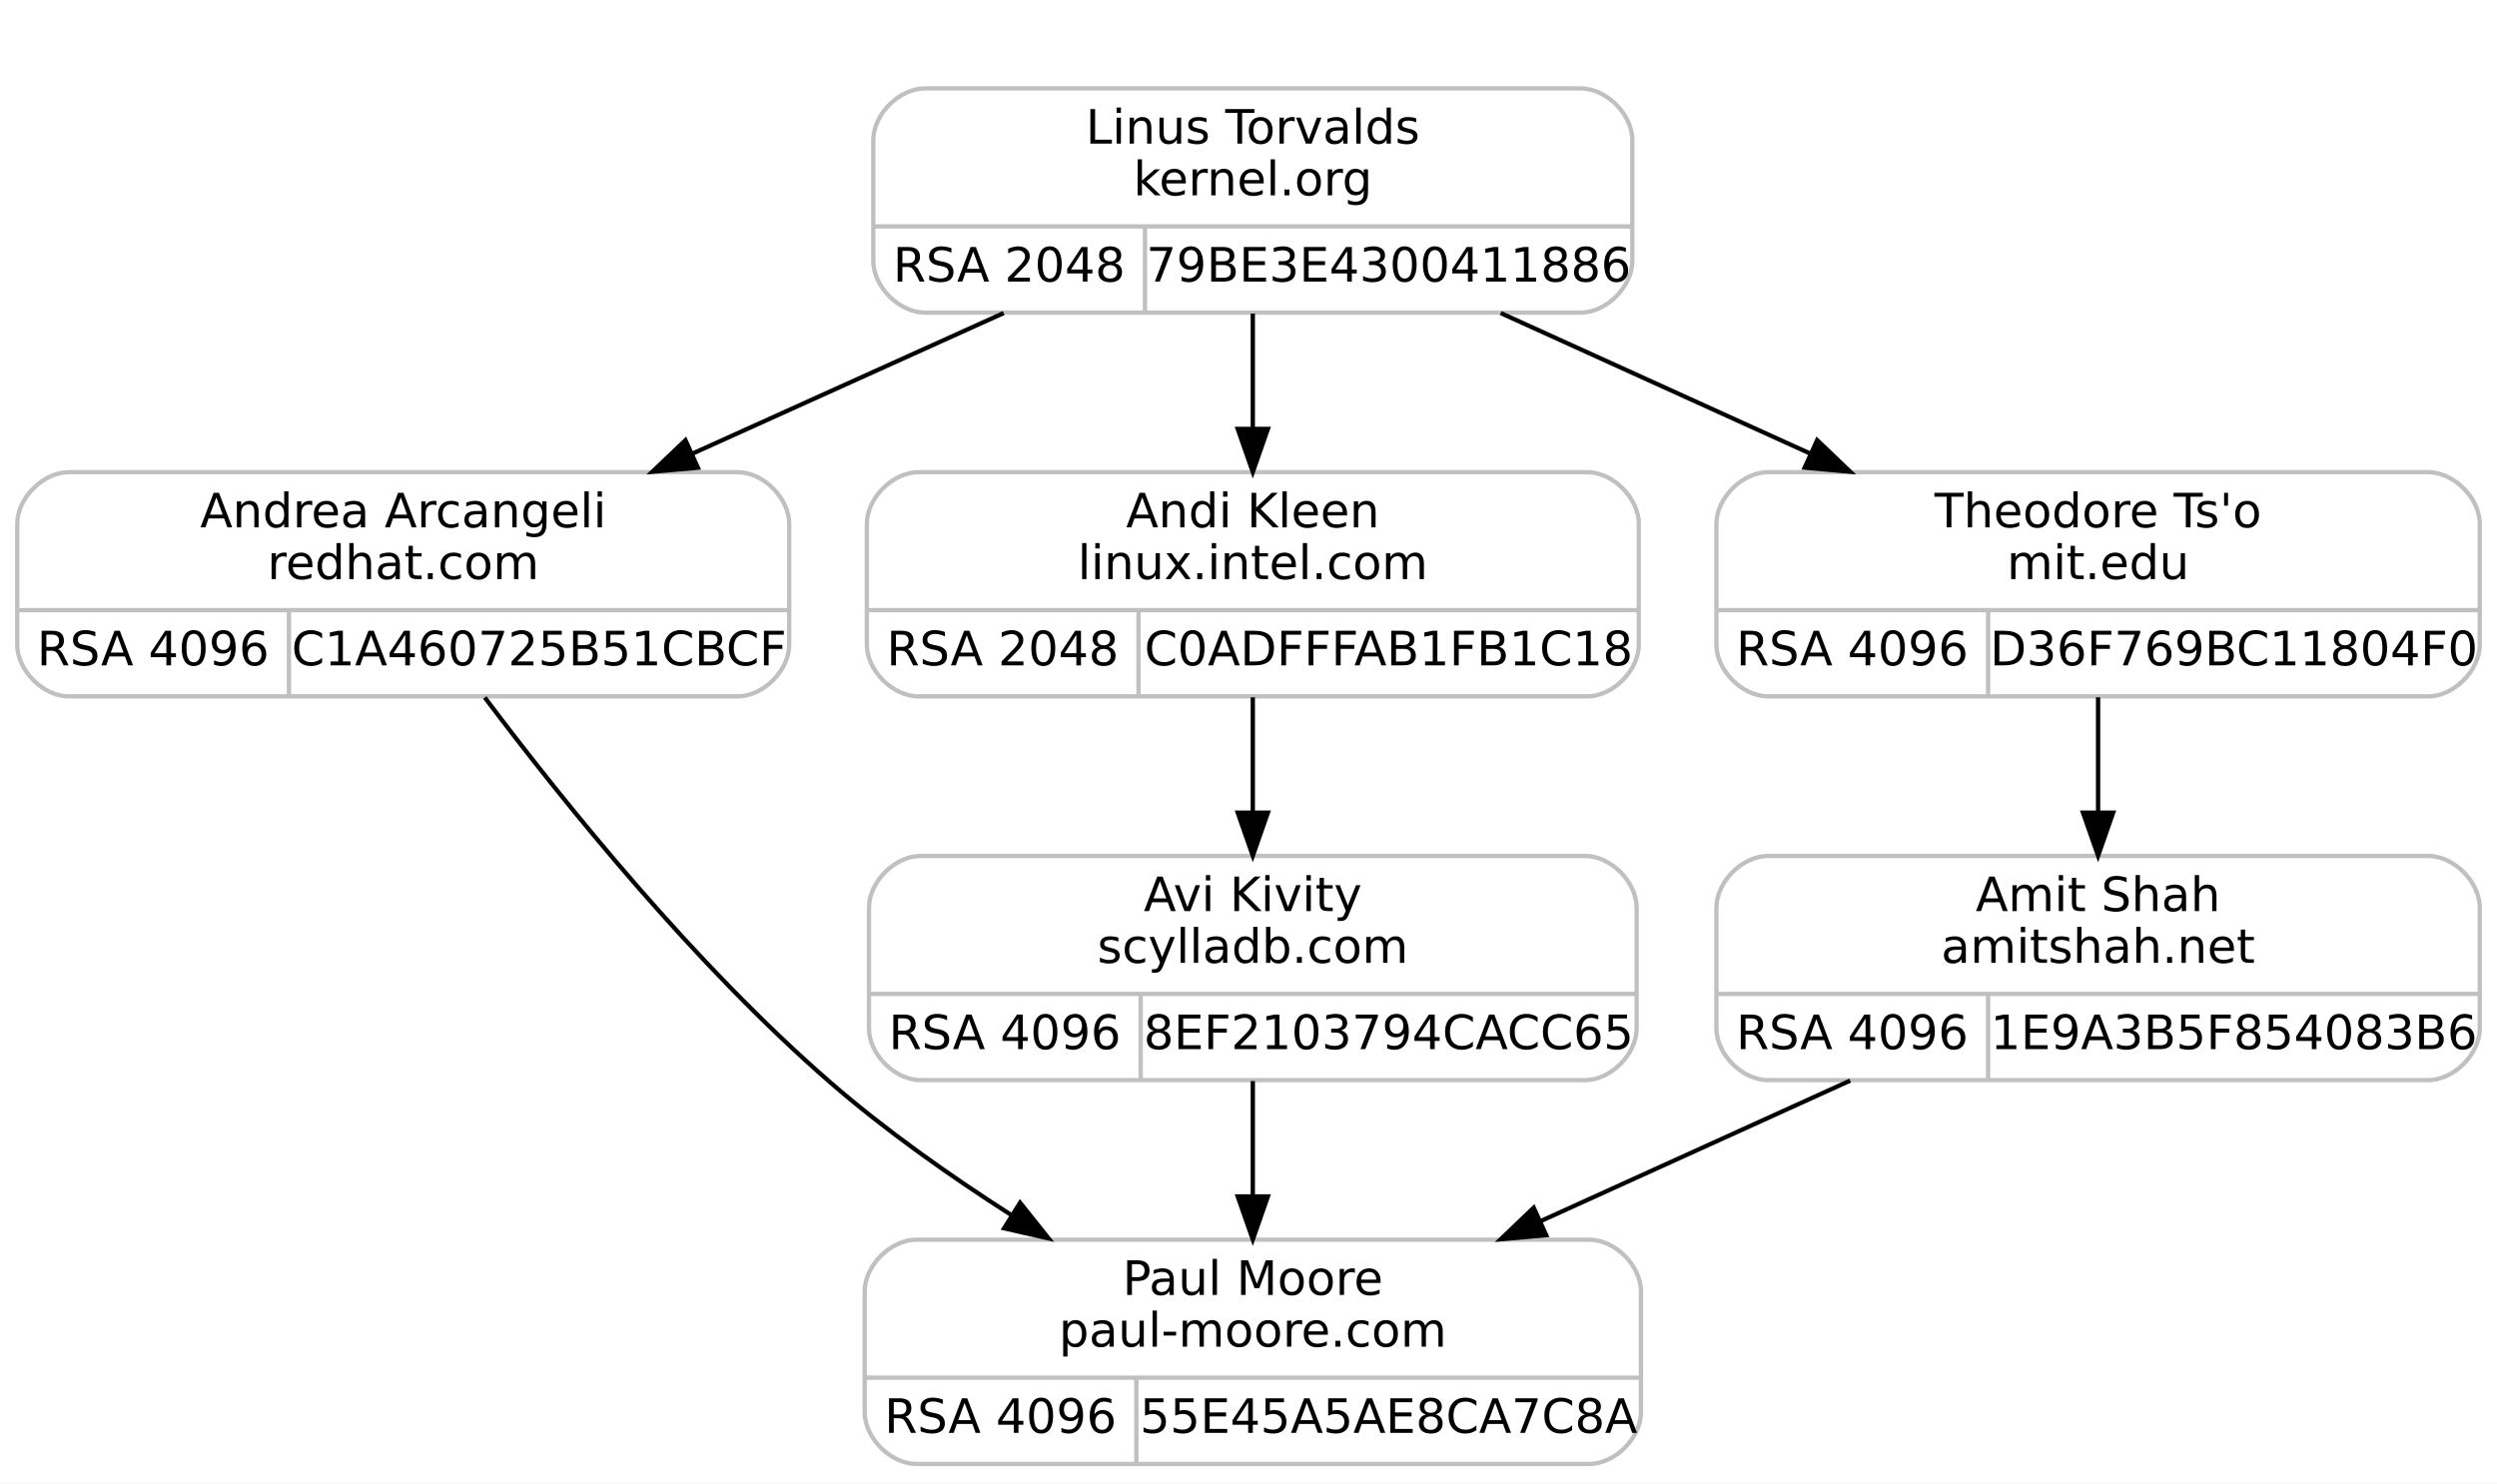
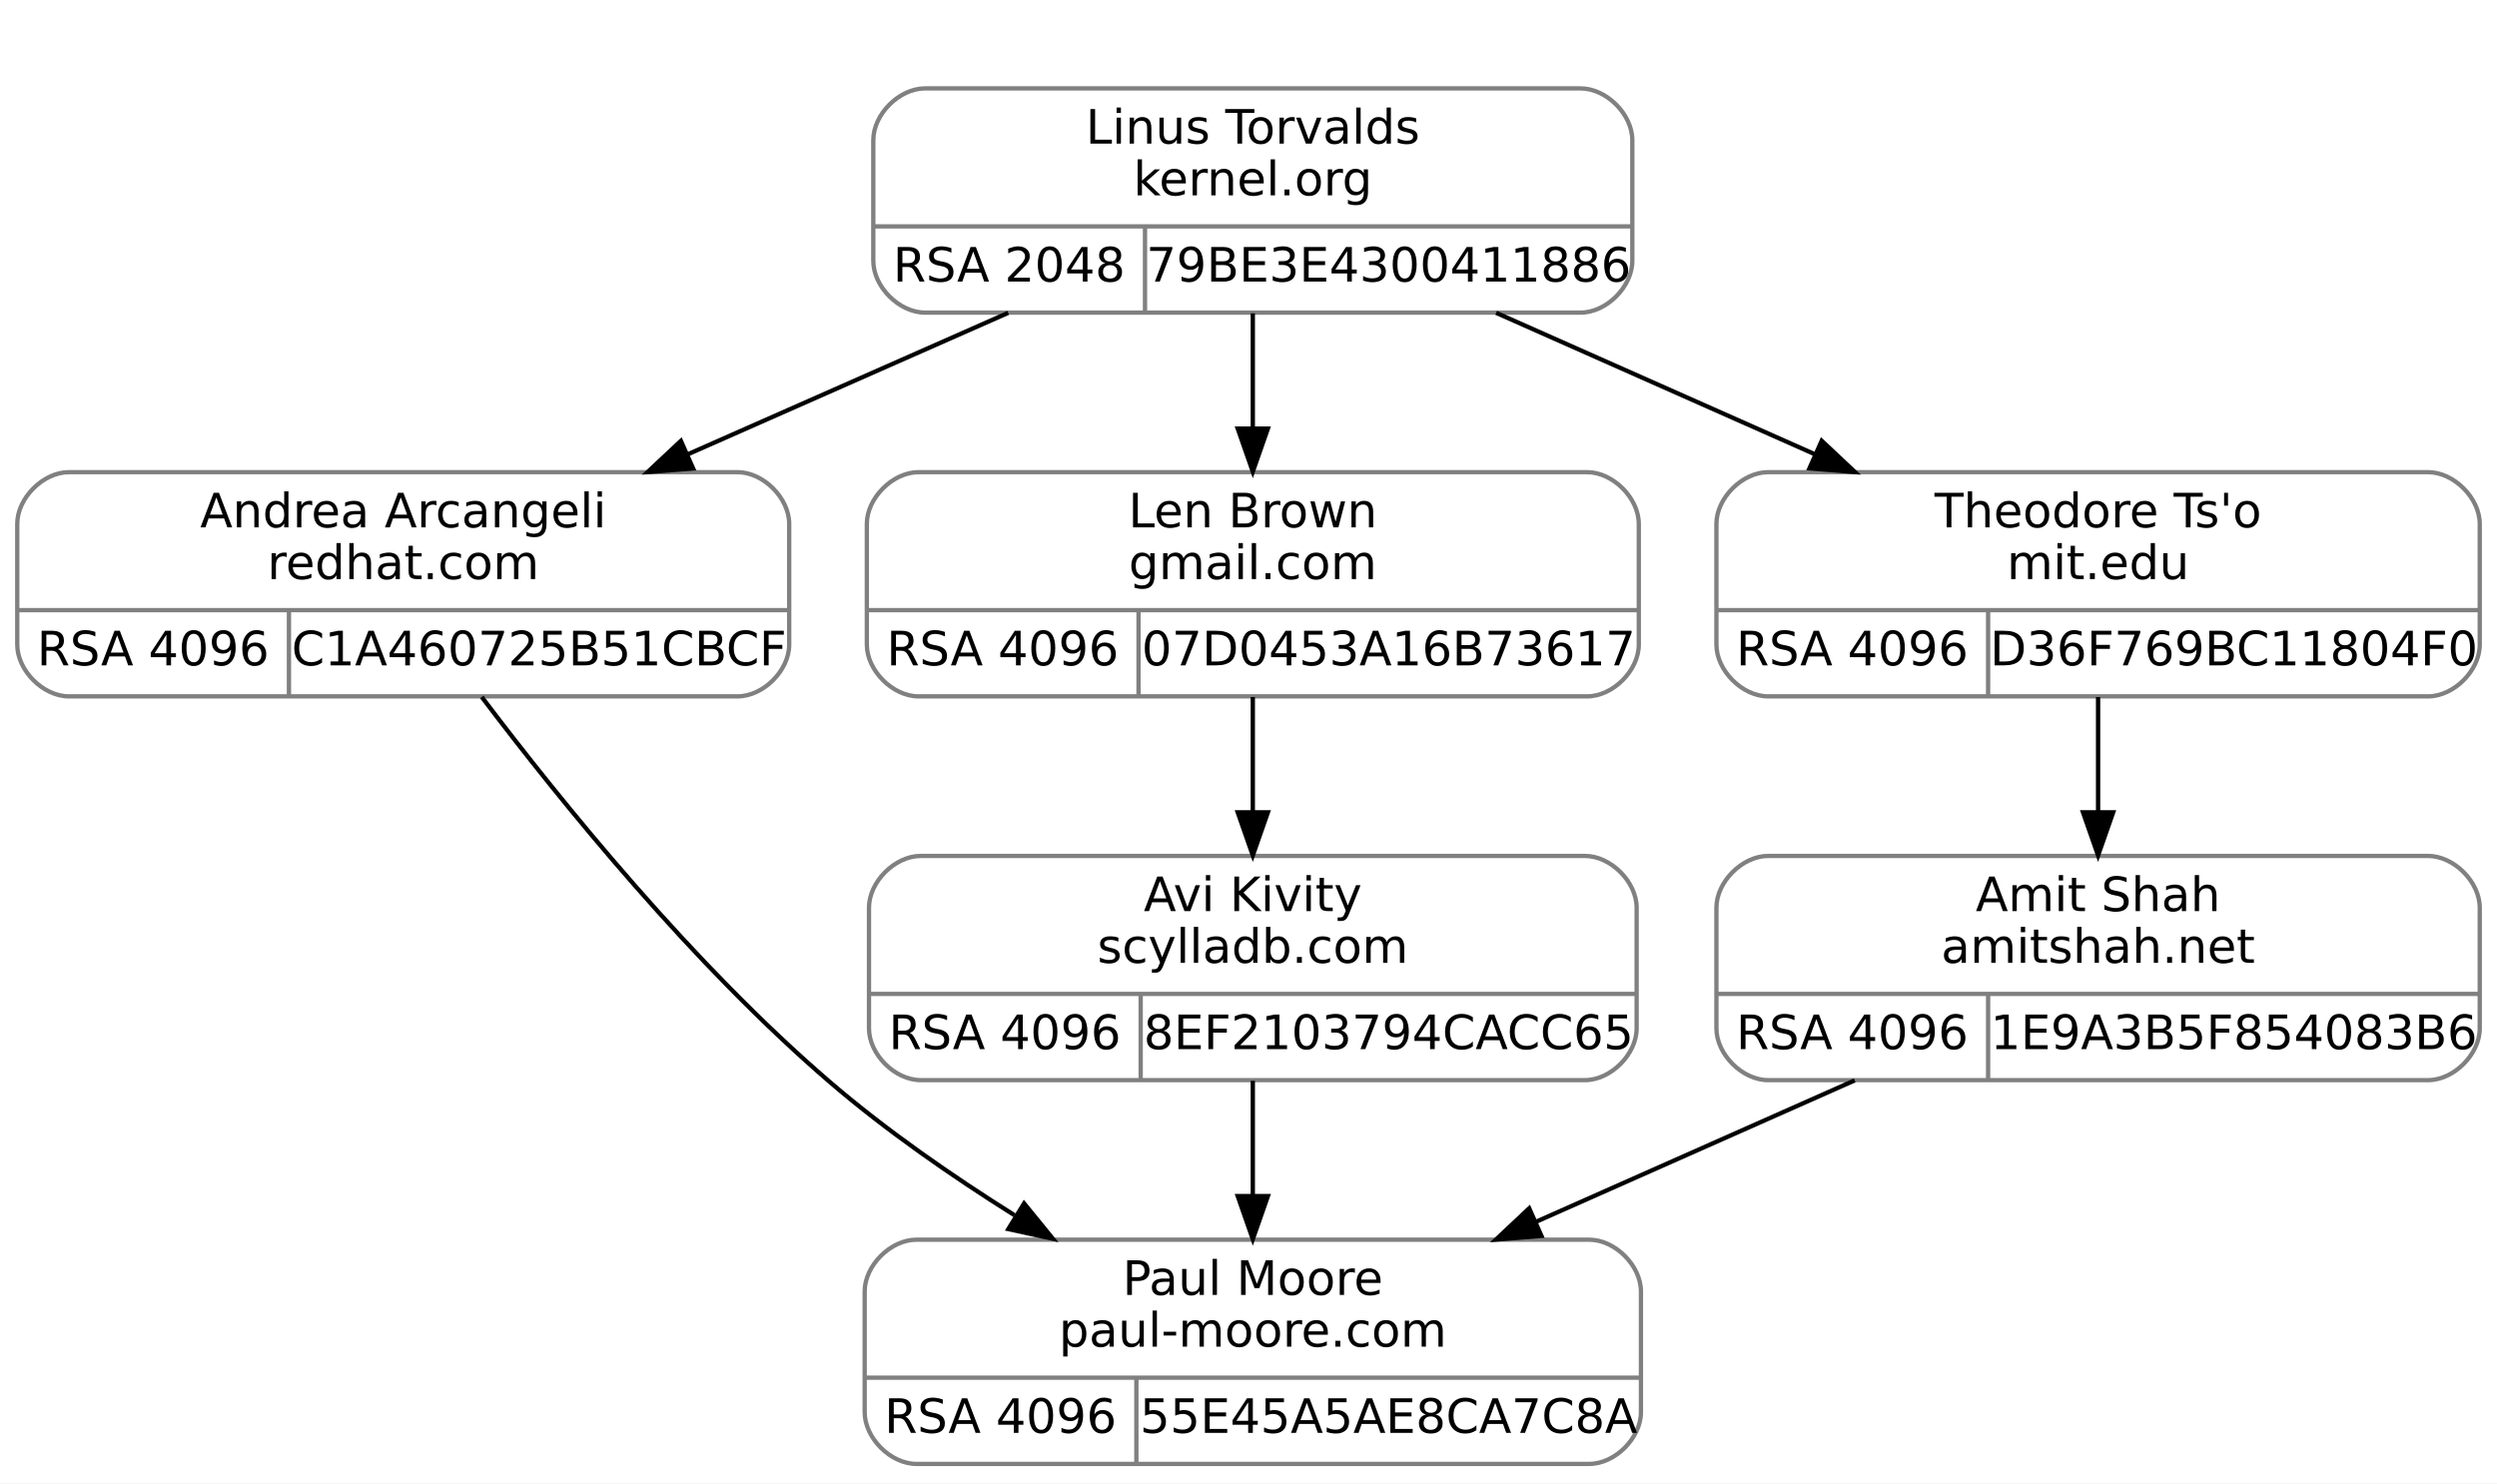
<svg xmlns="http://www.w3.org/2000/svg" width="579pt" height="344pt" viewBox="0.00 0.00 579.00 344.00">
  <g id="graph0" class="graph" transform="scale(1 1) rotate(0) translate(4 340)">
-     <polygon fill="#ffffff" stroke="transparent" points="-4,4 -4,-340 575,-340 575,4 -4,4" />
+     <polygon fill="white" stroke="transparent" points="-4,4 -4,-340 575,-340 575,4 -4,4" />
    <g id="clust1" class="cluster">
-       <polygon fill="none" stroke="#ffffff" points="190.5,-259 190.5,-328 382.5,-328 382.5,-259 190.5,-259" />
+       <polygon fill="none" stroke="white" points="190.5,-259 190.5,-328 382.5,-328 382.5,-259 190.5,-259" />
    </g>
    <g id="node1" class="node">
-       <path fill="none" stroke="#c0c0c0" d="M12,-178.5C12,-178.5 167,-178.5 167,-178.5 173,-178.5 179,-184.5 179,-190.5 179,-190.5 179,-218.5 179,-218.5 179,-224.5 173,-230.5 167,-230.5 167,-230.5 12,-230.5 12,-230.5 6,-230.5 0,-224.5 0,-218.5 0,-218.5 0,-190.5 0,-190.5 0,-184.5 6,-178.5 12,-178.5" />
-       <text text-anchor="middle" x="89.5" y="-217.7" font-family="droid sans,dejavu sans,helvetica" font-size="11.00" fill="#000000">Andrea Arcangeli</text>
-       <text text-anchor="middle" x="89.5" y="-205.7" font-family="droid sans,dejavu sans,helvetica" font-size="11.00" fill="#000000">redhat.com</text>
-       <polyline fill="none" stroke="#c0c0c0" points="0,-198.5 179,-198.5 " />
-       <text text-anchor="middle" x="31.5" y="-185.7" font-family="droid sans,dejavu sans,helvetica" font-size="11.00" fill="#000000">RSA 4096</text>
-       <polyline fill="none" stroke="#c0c0c0" points="63,-178.5 63,-198.5 " />
-       <text text-anchor="middle" x="121" y="-185.7" font-family="droid sans,dejavu sans,helvetica" font-size="11.00" fill="#000000">C1A460725B51CBCF</text>
+       <path fill="none" stroke="gray" d="M12,-178.5C12,-178.5 167,-178.5 167,-178.5 173,-178.5 179,-184.5 179,-190.5 179,-190.5 179,-218.5 179,-218.5 179,-224.5 173,-230.5 167,-230.5 167,-230.5 12,-230.5 12,-230.5 6,-230.5 0,-224.5 0,-218.5 0,-218.5 0,-190.5 0,-190.5 0,-184.5 6,-178.5 12,-178.5" />
+       <text text-anchor="middle" x="89.5" y="-217.7" font-family="droid sans,dejavu sans,helvetica" font-size="11.00">Andrea Arcangeli</text>
+       <text text-anchor="middle" x="89.5" y="-205.7" font-family="droid sans,dejavu sans,helvetica" font-size="11.00">redhat.com</text>
+       <polyline fill="none" stroke="gray" points="0,-198.5 179,-198.5 " />
+       <text text-anchor="middle" x="31.5" y="-185.7" font-family="droid sans,dejavu sans,helvetica" font-size="11.00">RSA 4096</text>
+       <polyline fill="none" stroke="gray" points="63,-178.5 63,-198.5 " />
+       <text text-anchor="middle" x="121" y="-185.7" font-family="droid sans,dejavu sans,helvetica" font-size="11.00">C1A460725B51CBCF</text>
    </g>
    <g id="node3" class="node">
-       <path fill="none" stroke="#c0c0c0" d="M208.5,-.5C208.5,-.5 364.5,-.5 364.5,-.5 370.5,-.5 376.5,-6.5 376.5,-12.5 376.5,-12.5 376.5,-40.5 376.5,-40.5 376.5,-46.5 370.5,-52.5 364.5,-52.5 364.5,-52.5 208.5,-52.5 208.5,-52.5 202.5,-52.5 196.5,-46.5 196.5,-40.5 196.5,-40.5 196.5,-12.5 196.5,-12.5 196.5,-6.5 202.5,-.5 208.5,-.5" />
-       <text text-anchor="middle" x="286.5" y="-39.7" font-family="droid sans,dejavu sans,helvetica" font-size="11.00" fill="#000000">Paul Moore</text>
-       <text text-anchor="middle" x="286.5" y="-27.7" font-family="droid sans,dejavu sans,helvetica" font-size="11.00" fill="#000000">paul-moore.com</text>
-       <polyline fill="none" stroke="#c0c0c0" points="196.5,-20.5 376.5,-20.5 " />
-       <text text-anchor="middle" x="228" y="-7.7" font-family="droid sans,dejavu sans,helvetica" font-size="11.00" fill="#000000">RSA 4096</text>
-       <polyline fill="none" stroke="#c0c0c0" points="259.5,-.5 259.5,-20.5 " />
-       <text text-anchor="middle" x="318" y="-7.7" font-family="droid sans,dejavu sans,helvetica" font-size="11.00" fill="#000000">55E45A5AE8CA7C8A</text>
+       <path fill="none" stroke="gray" d="M208.5,-0.5C208.5,-0.5 364.5,-0.5 364.5,-0.5 370.5,-0.5 376.5,-6.5 376.5,-12.5 376.5,-12.5 376.5,-40.5 376.5,-40.5 376.5,-46.5 370.5,-52.5 364.5,-52.5 364.5,-52.5 208.5,-52.5 208.5,-52.5 202.5,-52.5 196.5,-46.5 196.5,-40.5 196.5,-40.5 196.5,-12.5 196.5,-12.5 196.5,-6.5 202.5,-0.5 208.5,-0.5" />
+       <text text-anchor="middle" x="286.5" y="-39.7" font-family="droid sans,dejavu sans,helvetica" font-size="11.00">Paul Moore</text>
+       <text text-anchor="middle" x="286.5" y="-27.7" font-family="droid sans,dejavu sans,helvetica" font-size="11.00">paul-moore.com</text>
+       <polyline fill="none" stroke="gray" points="196.5,-20.5 376.5,-20.5 " />
+       <text text-anchor="middle" x="228" y="-7.7" font-family="droid sans,dejavu sans,helvetica" font-size="11.00">RSA 4096</text>
+       <polyline fill="none" stroke="gray" points="259.5,-0.5 259.5,-20.5 " />
+       <text text-anchor="middle" x="318" y="-7.7" font-family="droid sans,dejavu sans,helvetica" font-size="11.00">55E45A5AE8CA7C8A</text>
    </g>
    <g id="edge2" class="edge">
-       <path fill="none" stroke="#000000" d="M108.418,-178.236C127.048,-153.465 157.189,-116.183 188.5,-89 201.245,-77.935 216.123,-67.429 230.38,-58.297" />
-       <polygon fill="#000000" stroke="#000000" points="232.54,-61.074 239.152,-52.796 228.821,-55.144 232.54,-61.074" />
+       <path fill="none" stroke="black" d="M107.71,-178.36C126.28,-153.79 156.79,-116.21 188.5,-89 201.5,-77.84 216.72,-67.29 231.23,-58.18" />
+       <polygon fill="black" stroke="black" points="233.46,-60.92 240.15,-52.71 229.8,-54.96 233.46,-60.92" />
    </g>
    <g id="node2" class="node">
-       <path fill="none" stroke="#c0c0c0" d="M210.5,-267.5C210.5,-267.5 362.5,-267.5 362.5,-267.5 368.5,-267.5 374.5,-273.5 374.5,-279.5 374.5,-279.5 374.5,-307.5 374.5,-307.5 374.5,-313.5 368.5,-319.5 362.5,-319.5 362.5,-319.5 210.5,-319.5 210.5,-319.5 204.5,-319.5 198.5,-313.5 198.5,-307.5 198.5,-307.5 198.5,-279.5 198.5,-279.5 198.5,-273.5 204.5,-267.5 210.5,-267.5" />
-       <text text-anchor="middle" x="286.5" y="-306.7" font-family="droid sans,dejavu sans,helvetica" font-size="11.00" fill="#000000">Linus Torvalds</text>
-       <text text-anchor="middle" x="286.5" y="-294.7" font-family="droid sans,dejavu sans,helvetica" font-size="11.00" fill="#000000">kernel.org</text>
-       <polyline fill="none" stroke="#c0c0c0" points="198.5,-287.5 374.5,-287.5 " />
-       <text text-anchor="middle" x="230" y="-274.7" font-family="droid sans,dejavu sans,helvetica" font-size="11.00" fill="#000000">RSA 2048</text>
-       <polyline fill="none" stroke="#c0c0c0" points="261.5,-267.5 261.5,-287.5 " />
-       <text text-anchor="middle" x="318" y="-274.7" font-family="droid sans,dejavu sans,helvetica" font-size="11.00" fill="#000000">79BE3E4300411886</text>
+       <path fill="none" stroke="gray" d="M210.5,-267.5C210.5,-267.5 362.5,-267.5 362.5,-267.5 368.5,-267.5 374.5,-273.5 374.5,-279.5 374.5,-279.5 374.5,-307.5 374.5,-307.5 374.5,-313.5 368.5,-319.5 362.5,-319.5 362.5,-319.5 210.5,-319.5 210.5,-319.5 204.5,-319.5 198.5,-313.5 198.5,-307.5 198.5,-307.5 198.5,-279.5 198.5,-279.5 198.5,-273.5 204.5,-267.5 210.5,-267.5" />
+       <text text-anchor="middle" x="286.5" y="-306.7" font-family="droid sans,dejavu sans,helvetica" font-size="11.00">Linus Torvalds</text>
+       <text text-anchor="middle" x="286.5" y="-294.7" font-family="droid sans,dejavu sans,helvetica" font-size="11.00">kernel.org</text>
+       <polyline fill="none" stroke="gray" points="198.5,-287.5 374.5,-287.5 " />
+       <text text-anchor="middle" x="230" y="-274.7" font-family="droid sans,dejavu sans,helvetica" font-size="11.00">RSA 2048</text>
+       <polyline fill="none" stroke="gray" points="261.5,-267.5 261.5,-287.5 " />
+       <text text-anchor="middle" x="318" y="-274.7" font-family="droid sans,dejavu sans,helvetica" font-size="11.00">79BE3E4300411886</text>
    </g>
    <g id="edge1" class="edge">
-       <path fill="none" stroke="#000000" d="M228.725,-267.398C206.073,-257.165 179.934,-245.356 156.465,-234.753" />
-       <polygon fill="#000000" stroke="#000000" points="157.828,-231.529 147.274,-230.601 154.946,-237.908 157.828,-231.529" />
+       <path fill="none" stroke="black" d="M229.78,-267.45C206.6,-257.22 179.63,-245.31 155.57,-234.68" />
+       <polygon fill="black" stroke="black" points="156.72,-231.36 146.16,-230.52 153.89,-237.76 156.72,-231.36" />
    </g>
    <g id="node4" class="node">
-       <path fill="none" stroke="#c0c0c0" d="M209,-178.5C209,-178.5 364,-178.5 364,-178.5 370,-178.5 376,-184.5 376,-190.5 376,-190.5 376,-218.5 376,-218.5 376,-224.5 370,-230.5 364,-230.5 364,-230.5 209,-230.5 209,-230.5 203,-230.5 197,-224.5 197,-218.5 197,-218.5 197,-190.5 197,-190.5 197,-184.5 203,-178.5 209,-178.5" />
-       <text text-anchor="middle" x="286.5" y="-217.7" font-family="droid sans,dejavu sans,helvetica" font-size="11.00" fill="#000000">Andi Kleen</text>
-       <text text-anchor="middle" x="286.5" y="-205.7" font-family="droid sans,dejavu sans,helvetica" font-size="11.00" fill="#000000">linux.intel.com</text>
-       <polyline fill="none" stroke="#c0c0c0" points="197,-198.5 376,-198.5 " />
-       <text text-anchor="middle" x="228.5" y="-185.7" font-family="droid sans,dejavu sans,helvetica" font-size="11.00" fill="#000000">RSA 2048</text>
-       <polyline fill="none" stroke="#c0c0c0" points="260,-178.5 260,-198.5 " />
-       <text text-anchor="middle" x="318" y="-185.7" font-family="droid sans,dejavu sans,helvetica" font-size="11.00" fill="#000000">C0ADFFFAB1FB1C18</text>
+       <path fill="none" stroke="gray" d="M209,-178.5C209,-178.5 364,-178.5 364,-178.5 370,-178.5 376,-184.5 376,-190.5 376,-190.5 376,-218.5 376,-218.5 376,-224.5 370,-230.5 364,-230.5 364,-230.5 209,-230.5 209,-230.5 203,-230.5 197,-224.5 197,-218.5 197,-218.5 197,-190.5 197,-190.5 197,-184.5 203,-178.5 209,-178.5" />
+       <text text-anchor="middle" x="286.5" y="-217.7" font-family="droid sans,dejavu sans,helvetica" font-size="11.00">Len Brown</text>
+       <text text-anchor="middle" x="286.5" y="-205.7" font-family="droid sans,dejavu sans,helvetica" font-size="11.00">gmail.com</text>
+       <polyline fill="none" stroke="gray" points="197,-198.5 376,-198.5 " />
+       <text text-anchor="middle" x="228.5" y="-185.7" font-family="droid sans,dejavu sans,helvetica" font-size="11.00">RSA 4096</text>
+       <polyline fill="none" stroke="gray" points="260,-178.5 260,-198.5 " />
+       <text text-anchor="middle" x="318" y="-185.7" font-family="droid sans,dejavu sans,helvetica" font-size="11.00">07D0453A16B73617</text>
    </g>
    <g id="edge3" class="edge">
-       <path fill="none" stroke="#000000" d="M286.5,-267.278C286.5,-258.95 286.5,-249.587 286.5,-240.684" />
-       <polygon fill="#000000" stroke="#000000" points="290,-240.534 286.5,-230.534 283,-240.534 290,-240.534" />
+       <path fill="none" stroke="black" d="M286.5,-267.34C286.5,-259.04 286.5,-249.65 286.5,-240.75" />
+       <polygon fill="black" stroke="black" points="290,-240.61 286.5,-230.61 283,-240.61 290,-240.61" />
    </g>
    <g id="node6" class="node">
-       <path fill="none" stroke="#c0c0c0" d="M406,-178.5C406,-178.5 559,-178.5 559,-178.5 565,-178.5 571,-184.5 571,-190.5 571,-190.5 571,-218.5 571,-218.5 571,-224.5 565,-230.5 559,-230.5 559,-230.5 406,-230.5 406,-230.5 400,-230.5 394,-224.5 394,-218.5 394,-218.5 394,-190.5 394,-190.5 394,-184.5 400,-178.5 406,-178.5" />
-       <text text-anchor="middle" x="482.5" y="-217.7" font-family="droid sans,dejavu sans,helvetica" font-size="11.00" fill="#000000">Theodore Ts'o</text>
-       <text text-anchor="middle" x="482.5" y="-205.7" font-family="droid sans,dejavu sans,helvetica" font-size="11.00" fill="#000000">mit.edu</text>
-       <polyline fill="none" stroke="#c0c0c0" points="394,-198.5 571,-198.5 " />
-       <text text-anchor="middle" x="425.5" y="-185.7" font-family="droid sans,dejavu sans,helvetica" font-size="11.00" fill="#000000">RSA 4096</text>
-       <polyline fill="none" stroke="#c0c0c0" points="457,-178.5 457,-198.5 " />
-       <text text-anchor="middle" x="514" y="-185.7" font-family="droid sans,dejavu sans,helvetica" font-size="11.00" fill="#000000">D36F769BC11804F0</text>
+       <path fill="none" stroke="gray" d="M406,-178.5C406,-178.5 559,-178.5 559,-178.5 565,-178.5 571,-184.5 571,-190.5 571,-190.5 571,-218.5 571,-218.5 571,-224.5 565,-230.5 559,-230.5 559,-230.5 406,-230.5 406,-230.5 400,-230.5 394,-224.5 394,-218.5 394,-218.5 394,-190.5 394,-190.5 394,-184.5 400,-178.5 406,-178.5" />
+       <text text-anchor="middle" x="482.5" y="-217.7" font-family="droid sans,dejavu sans,helvetica" font-size="11.00">Theodore Ts'o</text>
+       <text text-anchor="middle" x="482.5" y="-205.7" font-family="droid sans,dejavu sans,helvetica" font-size="11.00">mit.edu</text>
+       <polyline fill="none" stroke="gray" points="394,-198.5 571,-198.5 " />
+       <text text-anchor="middle" x="425.5" y="-185.7" font-family="droid sans,dejavu sans,helvetica" font-size="11.00">RSA 4096</text>
+       <polyline fill="none" stroke="gray" points="457,-178.5 457,-198.5 " />
+       <text text-anchor="middle" x="514" y="-185.7" font-family="droid sans,dejavu sans,helvetica" font-size="11.00">D36F769BC11804F0</text>
    </g>
    <g id="edge6" class="edge">
-       <path fill="none" stroke="#000000" d="M343.982,-267.398C366.519,-257.165 392.525,-245.356 415.875,-234.753" />
-       <polygon fill="#000000" stroke="#000000" points="417.361,-237.923 425.019,-230.601 414.466,-231.549 417.361,-237.923" />
+       <path fill="none" stroke="black" d="M342.93,-267.45C365.99,-257.22 392.82,-245.31 416.77,-234.68" />
+       <polygon fill="black" stroke="black" points="418.41,-237.78 426.13,-230.52 415.57,-231.38 418.41,-237.78" />
    </g>
    <g id="node5" class="node">
-       <path fill="none" stroke="#c0c0c0" d="M209.5,-89.5C209.5,-89.5 363.5,-89.5 363.5,-89.5 369.5,-89.5 375.5,-95.5 375.5,-101.5 375.5,-101.5 375.5,-129.5 375.5,-129.5 375.5,-135.5 369.5,-141.5 363.5,-141.5 363.5,-141.5 209.5,-141.5 209.5,-141.5 203.5,-141.5 197.5,-135.5 197.5,-129.5 197.5,-129.5 197.5,-101.5 197.5,-101.5 197.5,-95.5 203.5,-89.5 209.5,-89.5" />
-       <text text-anchor="middle" x="286.5" y="-128.7" font-family="droid sans,dejavu sans,helvetica" font-size="11.00" fill="#000000">Avi Kivity</text>
-       <text text-anchor="middle" x="286.5" y="-116.7" font-family="droid sans,dejavu sans,helvetica" font-size="11.00" fill="#000000">scylladb.com</text>
-       <polyline fill="none" stroke="#c0c0c0" points="197.5,-109.5 375.5,-109.5 " />
-       <text text-anchor="middle" x="229" y="-96.7" font-family="droid sans,dejavu sans,helvetica" font-size="11.00" fill="#000000">RSA 4096</text>
-       <polyline fill="none" stroke="#c0c0c0" points="260.5,-89.5 260.5,-109.5 " />
-       <text text-anchor="middle" x="318" y="-96.7" font-family="droid sans,dejavu sans,helvetica" font-size="11.00" fill="#000000">8EF2103794CACC65</text>
+       <path fill="none" stroke="gray" d="M209.5,-89.5C209.5,-89.5 363.5,-89.5 363.5,-89.5 369.5,-89.5 375.5,-95.5 375.5,-101.5 375.5,-101.5 375.5,-129.5 375.5,-129.5 375.5,-135.5 369.5,-141.5 363.5,-141.5 363.5,-141.5 209.5,-141.5 209.5,-141.5 203.5,-141.5 197.5,-135.5 197.5,-129.5 197.5,-129.5 197.5,-101.5 197.5,-101.5 197.5,-95.5 203.5,-89.5 209.5,-89.5" />
+       <text text-anchor="middle" x="286.5" y="-128.7" font-family="droid sans,dejavu sans,helvetica" font-size="11.00">Avi Kivity</text>
+       <text text-anchor="middle" x="286.5" y="-116.7" font-family="droid sans,dejavu sans,helvetica" font-size="11.00">scylladb.com</text>
+       <polyline fill="none" stroke="gray" points="197.5,-109.5 375.5,-109.5 " />
+       <text text-anchor="middle" x="229" y="-96.7" font-family="droid sans,dejavu sans,helvetica" font-size="11.00">RSA 4096</text>
+       <polyline fill="none" stroke="gray" points="260.5,-89.5 260.5,-109.5 " />
+       <text text-anchor="middle" x="318" y="-96.7" font-family="droid sans,dejavu sans,helvetica" font-size="11.00">8EF2103794CACC65</text>
    </g>
    <g id="edge4" class="edge">
-       <path fill="none" stroke="#000000" d="M286.5,-178.278C286.5,-169.95 286.5,-160.587 286.5,-151.684" />
-       <polygon fill="#000000" stroke="#000000" points="290,-151.534 286.5,-141.534 283,-151.534 290,-151.534" />
+       <path fill="none" stroke="black" d="M286.5,-178.34C286.5,-170.04 286.5,-160.65 286.5,-151.75" />
+       <polygon fill="black" stroke="black" points="290,-151.61 286.5,-141.61 283,-151.61 290,-151.61" />
    </g>
    <g id="edge5" class="edge">
-       <path fill="none" stroke="#000000" d="M286.5,-89.278C286.5,-80.95 286.5,-71.587 286.5,-62.684" />
-       <polygon fill="#000000" stroke="#000000" points="290,-62.534 286.5,-52.534 283,-62.534 290,-62.534" />
+       <path fill="none" stroke="black" d="M286.5,-89.34C286.5,-81.04 286.5,-71.65 286.5,-62.75" />
+       <polygon fill="black" stroke="black" points="290,-62.61 286.5,-52.61 283,-62.61 290,-62.61" />
    </g>
    <g id="node7" class="node">
-       <path fill="none" stroke="#c0c0c0" d="M406,-89.5C406,-89.5 559,-89.5 559,-89.5 565,-89.5 571,-95.5 571,-101.5 571,-101.5 571,-129.5 571,-129.5 571,-135.5 565,-141.5 559,-141.5 559,-141.5 406,-141.5 406,-141.5 400,-141.5 394,-135.5 394,-129.5 394,-129.5 394,-101.5 394,-101.5 394,-95.5 400,-89.5 406,-89.5" />
-       <text text-anchor="middle" x="482.5" y="-128.7" font-family="droid sans,dejavu sans,helvetica" font-size="11.00" fill="#000000">Amit Shah</text>
-       <text text-anchor="middle" x="482.5" y="-116.7" font-family="droid sans,dejavu sans,helvetica" font-size="11.00" fill="#000000">amitshah.net</text>
-       <polyline fill="none" stroke="#c0c0c0" points="394,-109.5 571,-109.5 " />
-       <text text-anchor="middle" x="425.5" y="-96.7" font-family="droid sans,dejavu sans,helvetica" font-size="11.00" fill="#000000">RSA 4096</text>
-       <polyline fill="none" stroke="#c0c0c0" points="457,-89.5 457,-109.5 " />
-       <text text-anchor="middle" x="514" y="-96.7" font-family="droid sans,dejavu sans,helvetica" font-size="11.00" fill="#000000">1E9A3B5F854083B6</text>
+       <path fill="none" stroke="gray" d="M406,-89.5C406,-89.5 559,-89.5 559,-89.5 565,-89.5 571,-95.5 571,-101.5 571,-101.5 571,-129.5 571,-129.5 571,-135.5 565,-141.5 559,-141.5 559,-141.5 406,-141.5 406,-141.5 400,-141.5 394,-135.5 394,-129.5 394,-129.5 394,-101.5 394,-101.5 394,-95.5 400,-89.5 406,-89.5" />
+       <text text-anchor="middle" x="482.5" y="-128.7" font-family="droid sans,dejavu sans,helvetica" font-size="11.00">Amit Shah</text>
+       <text text-anchor="middle" x="482.5" y="-116.7" font-family="droid sans,dejavu sans,helvetica" font-size="11.00">amitshah.net</text>
+       <polyline fill="none" stroke="gray" points="394,-109.5 571,-109.5 " />
+       <text text-anchor="middle" x="425.5" y="-96.7" font-family="droid sans,dejavu sans,helvetica" font-size="11.00">RSA 4096</text>
+       <polyline fill="none" stroke="gray" points="457,-89.5 457,-109.5 " />
+       <text text-anchor="middle" x="514" y="-96.7" font-family="droid sans,dejavu sans,helvetica" font-size="11.00">1E9A3B5F854083B6</text>
    </g>
    <g id="edge7" class="edge">
-       <path fill="none" stroke="#000000" d="M482.5,-178.278C482.5,-169.95 482.5,-160.587 482.5,-151.684" />
-       <polygon fill="#000000" stroke="#000000" points="486,-151.534 482.5,-141.534 479,-151.534 486,-151.534" />
+       <path fill="none" stroke="black" d="M482.5,-178.34C482.5,-170.04 482.5,-160.65 482.5,-151.75" />
+       <polygon fill="black" stroke="black" points="486,-151.61 482.5,-141.61 479,-151.61 486,-151.61" />
    </g>
    <g id="edge8" class="edge">
-       <path fill="none" stroke="#000000" d="M425.018,-89.398C402.481,-79.165 376.475,-67.356 353.125,-56.753" />
-       <polygon fill="#000000" stroke="#000000" points="354.534,-53.549 343.981,-52.601 351.639,-59.922 354.534,-53.549" />
+       <path fill="none" stroke="black" d="M426.07,-89.45C403.01,-79.22 376.18,-67.31 352.23,-56.68" />
+       <polygon fill="black" stroke="black" points="353.43,-53.38 342.87,-52.52 350.59,-59.78 353.43,-53.38" />
    </g>
  </g>
</svg>
